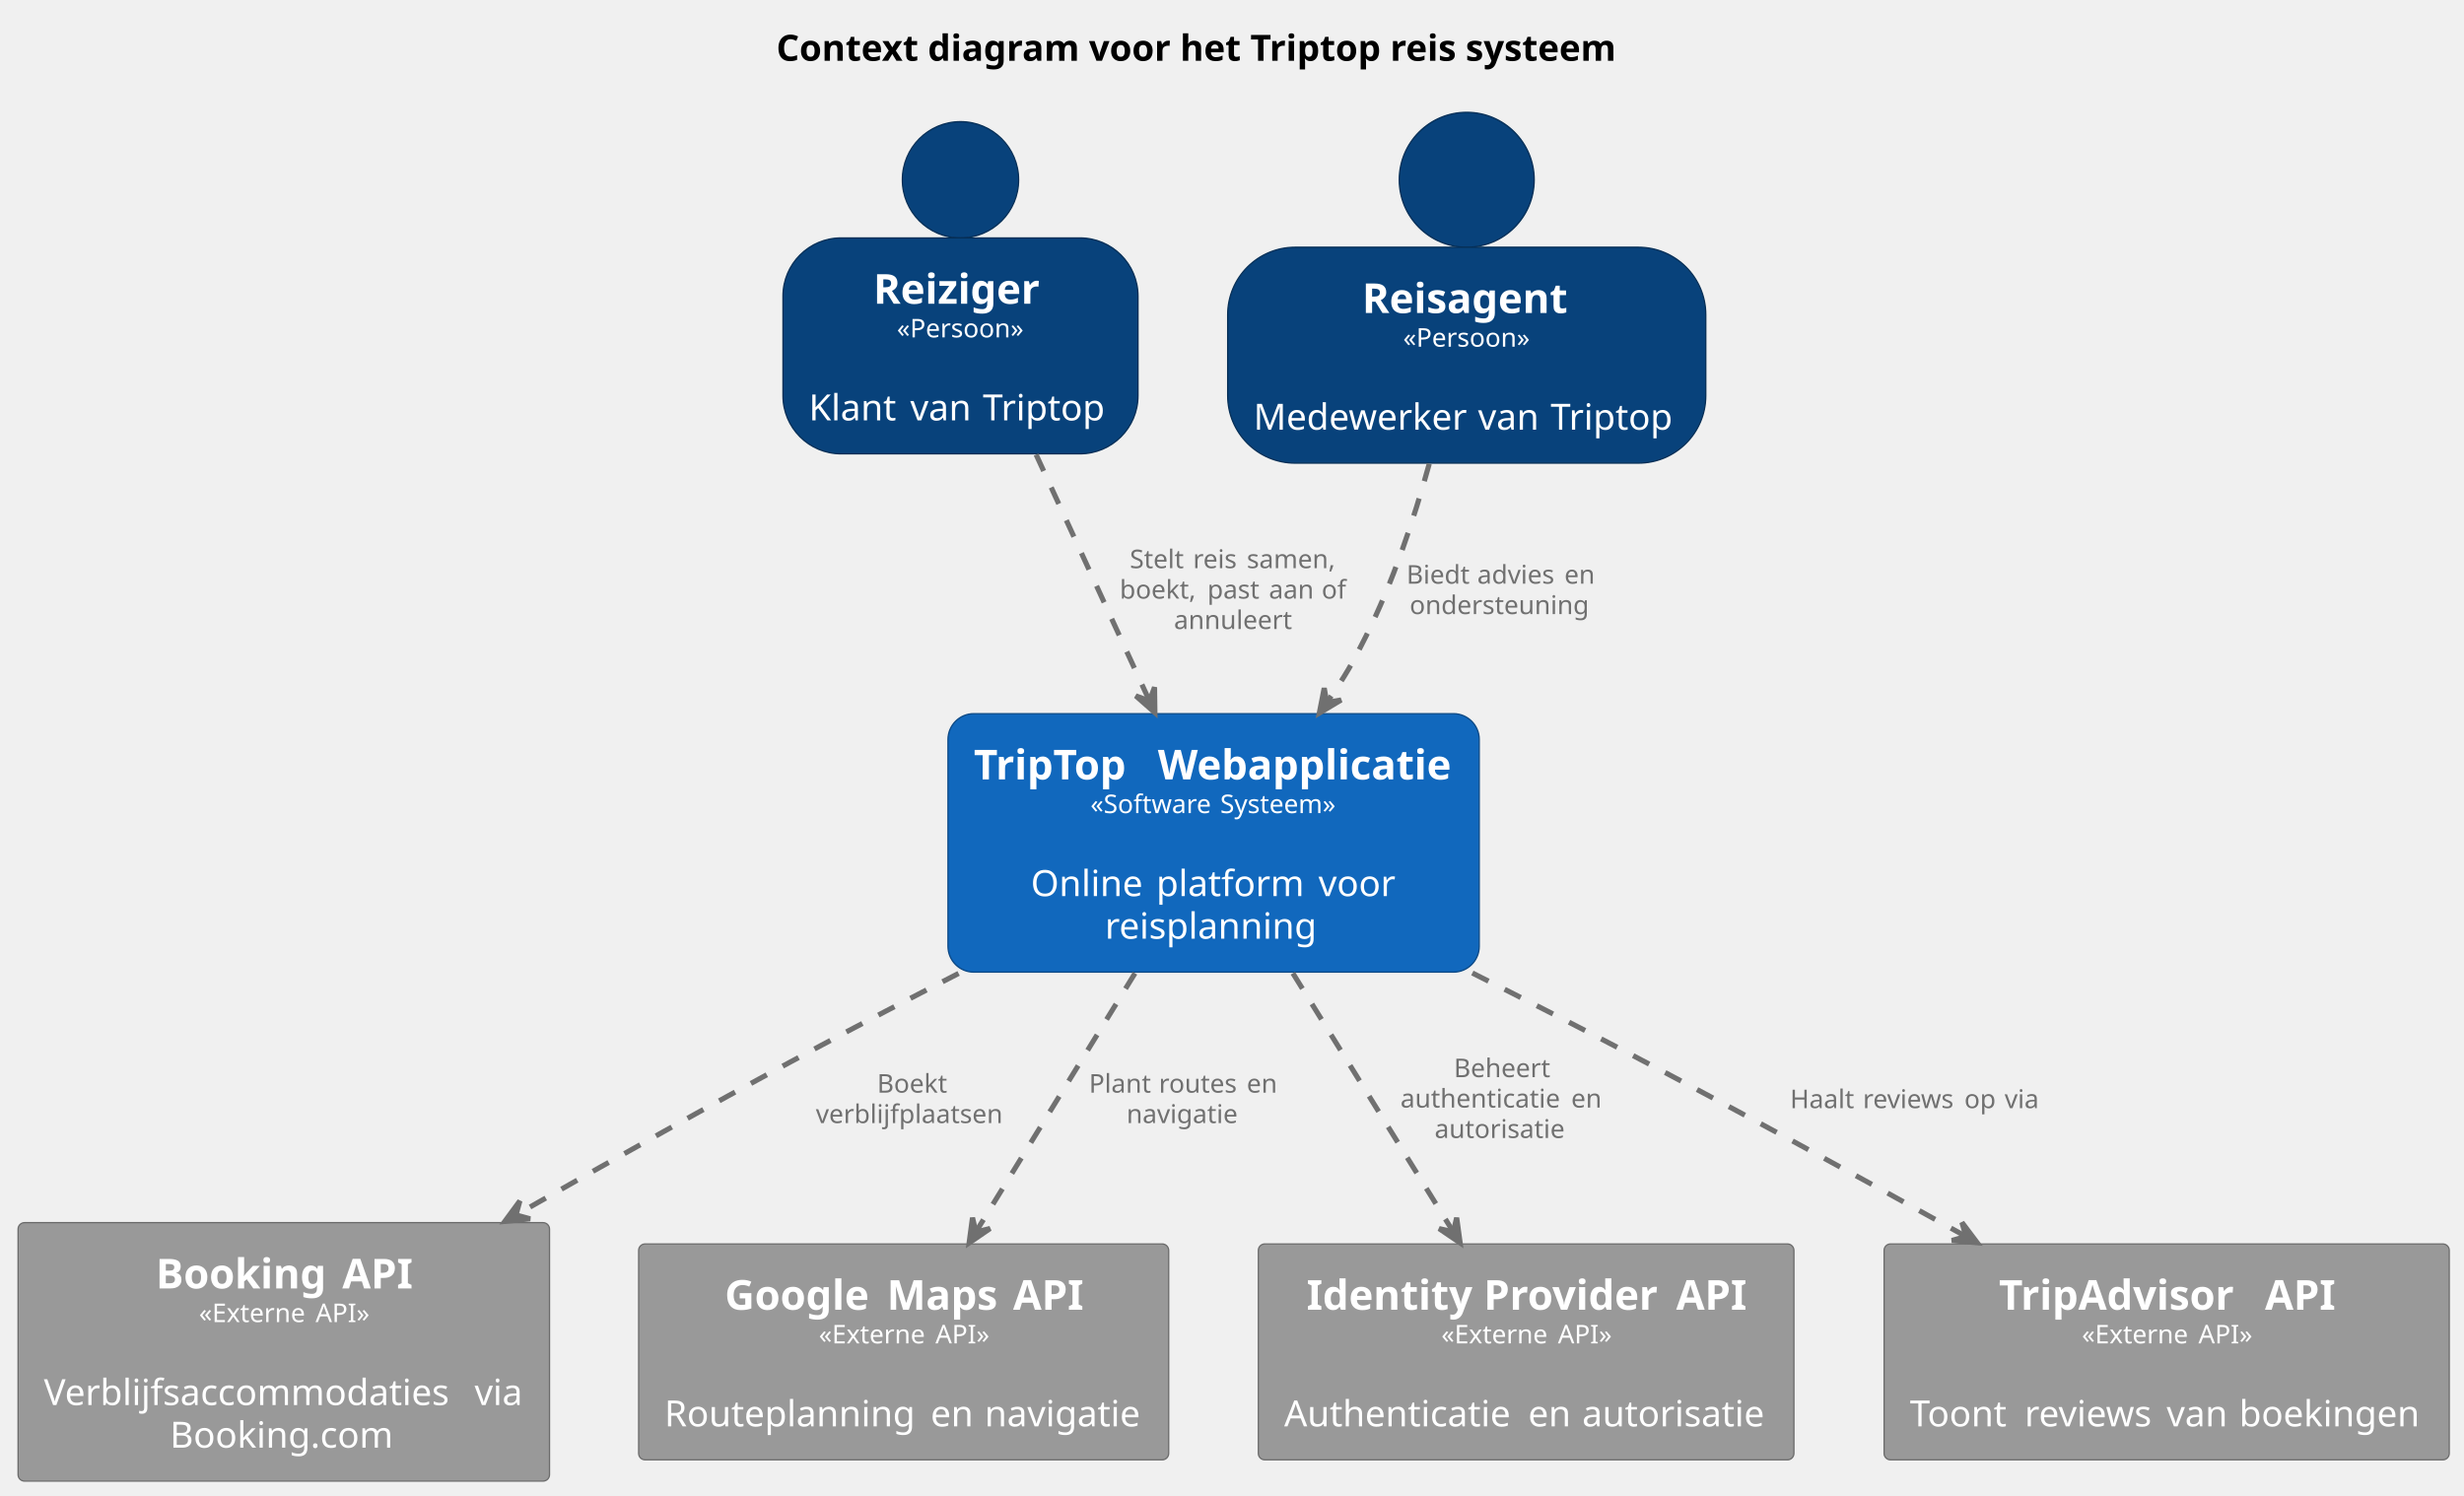
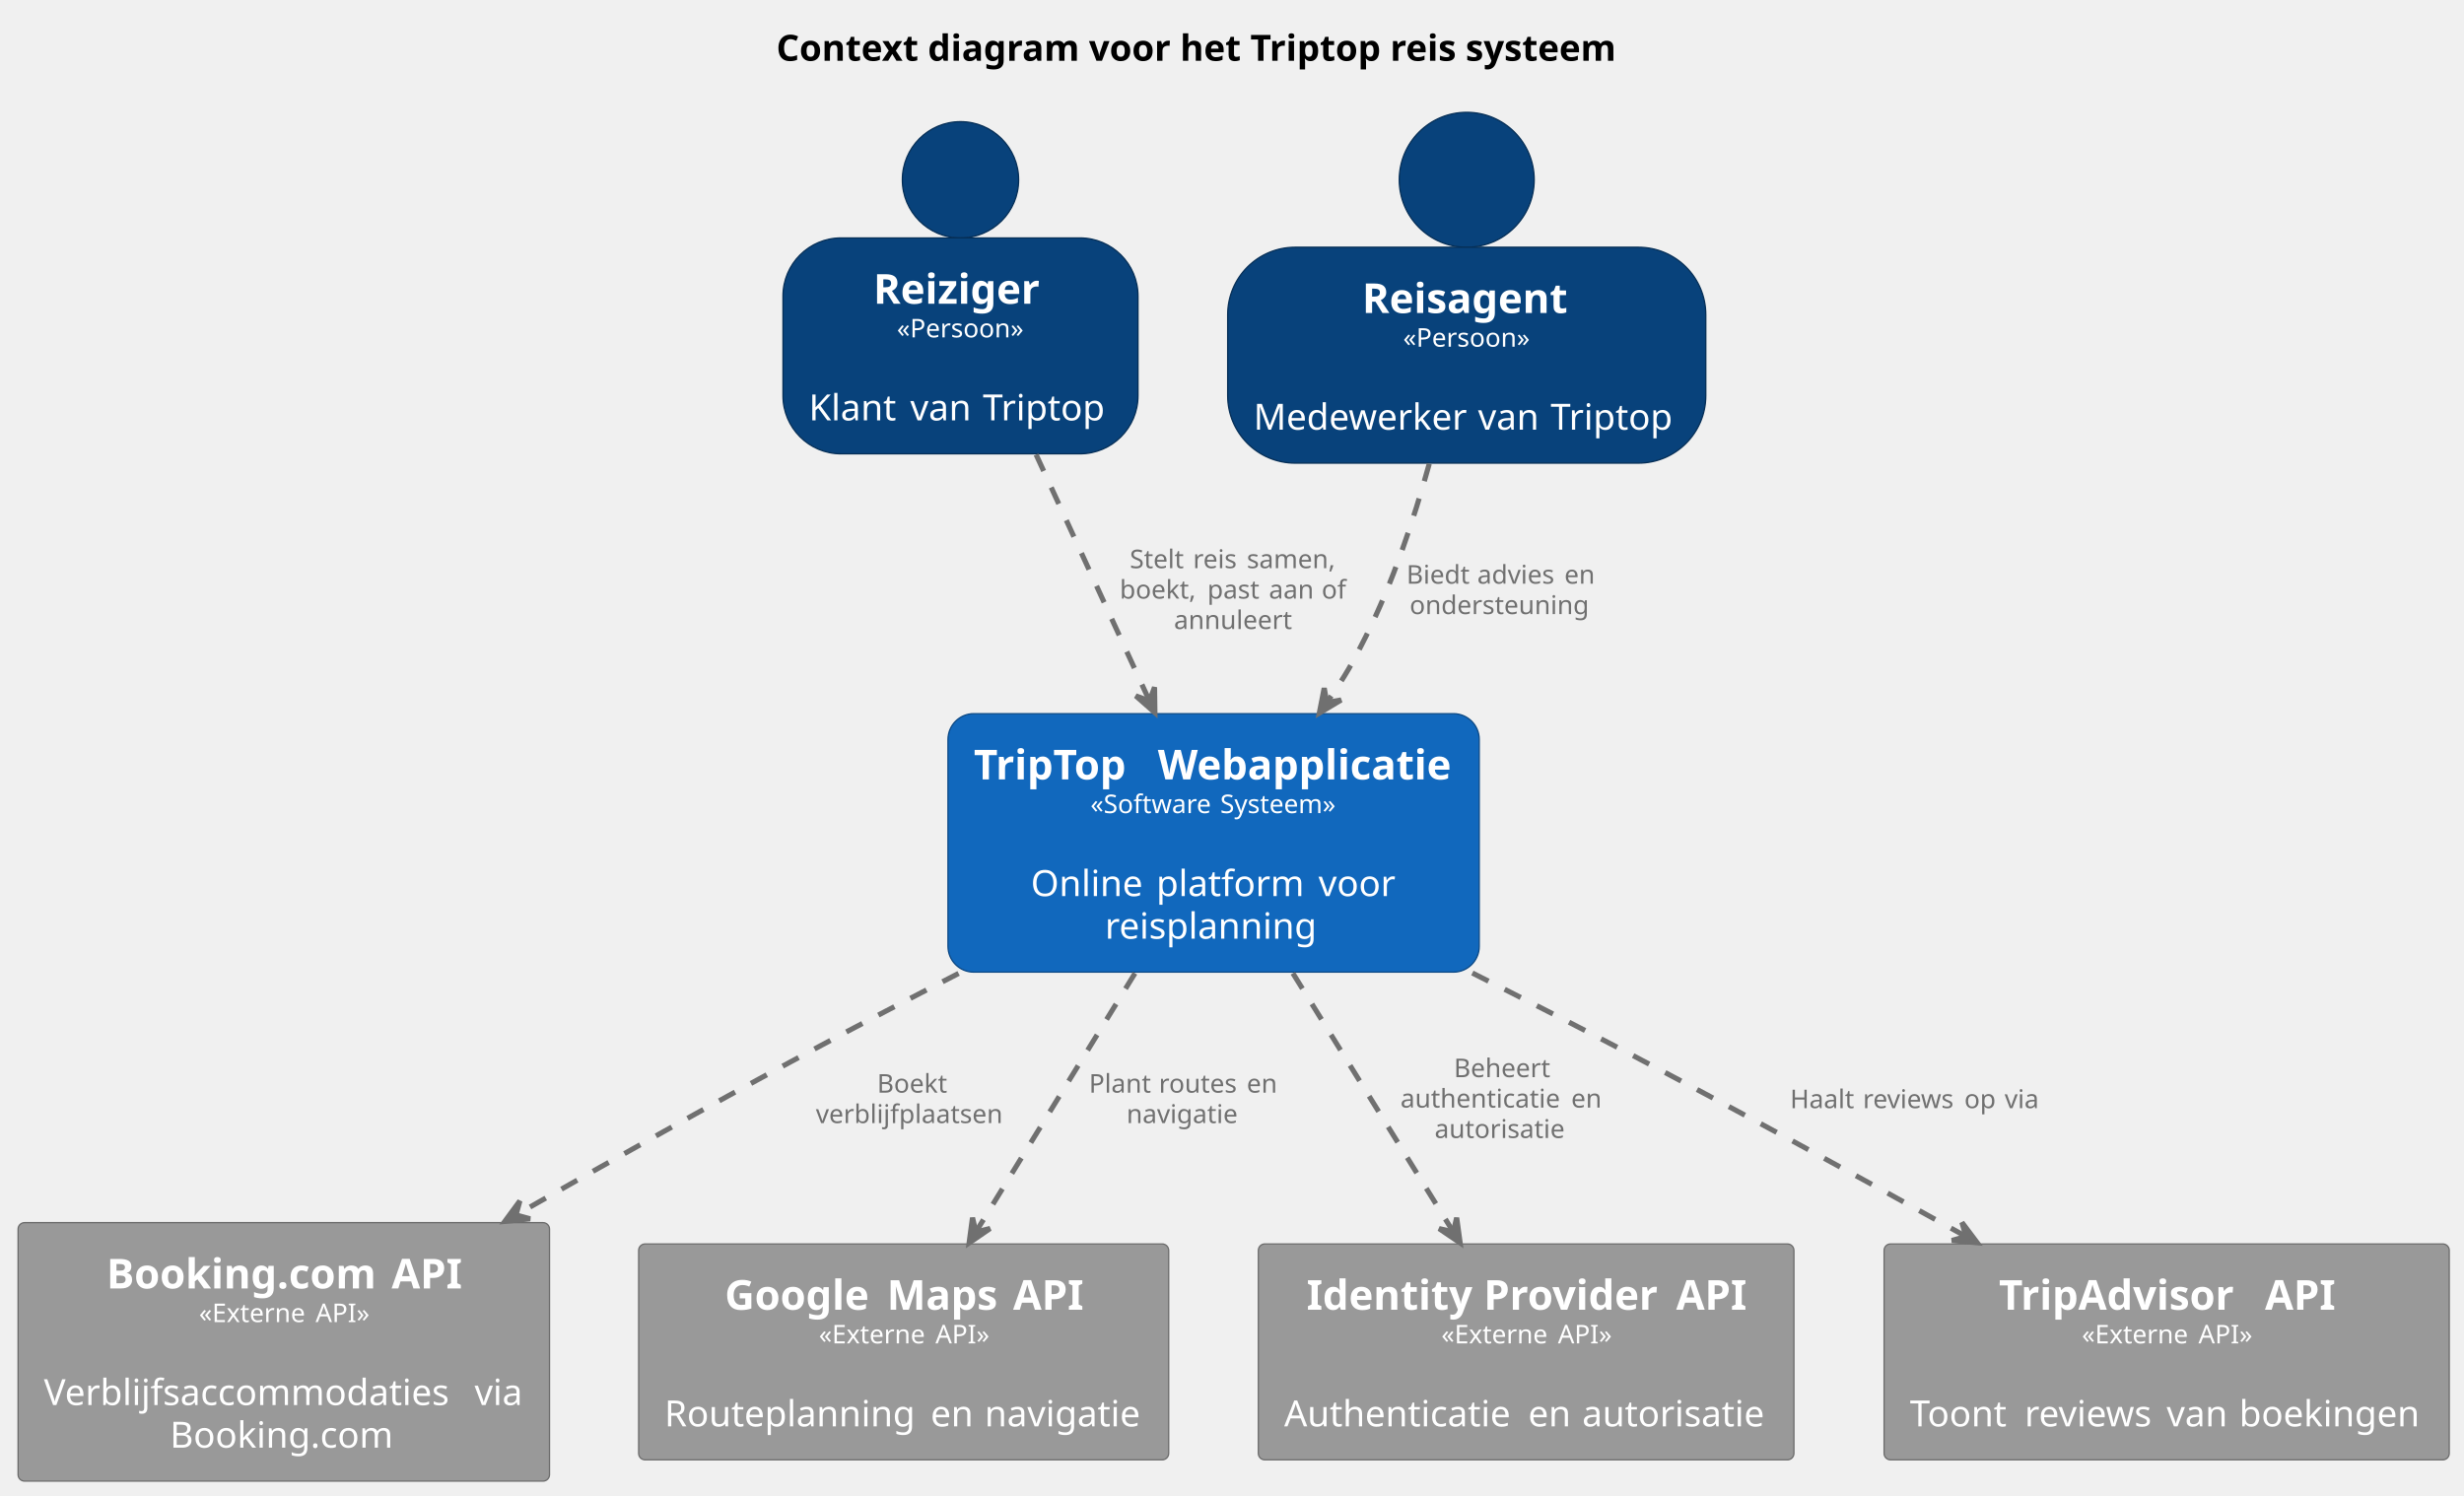
<svg xmlns="http://www.w3.org/2000/svg" contentStyleType="text/css" height="579px" preserveAspectRatio="none" style="width:954px;height:579px;background:#FFFFFF;" version="1.1" viewBox="0 0 954 579" width="954px" zoomAndPan="magnify">
  <defs />
  <g>
    <text fill="#000000" font-family="sans-serif" font-size="14" font-weight="bold" lengthAdjust="spacing" textLength="339.138" x="300.578" y="23.535">Context diagram voor het Triptop reis systeem</text>
    <g id="elem_Reiziger">
      <ellipse cx="371.877" cy="69.619" fill="#08427B" rx="22.511" ry="22.511" style="stroke:#052E56;stroke-width:0.5;" />
      <rect fill="#08427B" height="83.598" rx="22.511" ry="22.511" style="stroke:#052E56;stroke-width:0.5;" width="137.455" x="303.15" y="92.13" />
      <text fill="#FFFFFF" font-family="sans-serif" font-size="16" font-weight="bold" lengthAdjust="spacing" textLength="67.477" x="338.139" y="117.599">Reiziger</text>
      <text fill="#FFFFFF" font-family="sans-serif" font-size="10" lengthAdjust="spacing" textLength="49.258" x="347.249" y="130.642">«Persoon»</text>
      <text fill="#FFFFFF" font-family="sans-serif" font-size="14" lengthAdjust="spacing" textLength="4.43" x="369.663" y="146.287"> </text>
      <text fill="#FFFFFF" font-family="sans-serif" font-size="14" lengthAdjust="spacing" textLength="34.843" x="313.15" y="162.775">Klant</text>
      <text fill="#FFFFFF" font-family="sans-serif" font-size="14" lengthAdjust="spacing" textLength="4.43" x="347.993" y="162.775"> </text>
      <text fill="#FFFFFF" font-family="sans-serif" font-size="14" lengthAdjust="spacing" textLength="23.666" x="352.423" y="162.775">van</text>
      <text fill="#FFFFFF" font-family="sans-serif" font-size="14" lengthAdjust="spacing" textLength="4.43" x="376.089" y="162.775"> </text>
      <text fill="#FFFFFF" font-family="sans-serif" font-size="14" lengthAdjust="spacing" textLength="50.087" x="380.518" y="162.775">Triptop</text>
    </g>
    <g id="elem_Reisagent">
      <ellipse cx="567.884" cy="69.612" fill="#08427B" rx="26.123" ry="26.123" style="stroke:#052E56;stroke-width:0.5;" />
      <rect fill="#08427B" height="83.598" rx="26.123" ry="26.123" style="stroke:#052E56;stroke-width:0.5;" width="185.108" x="475.33" y="95.735" />
      <text fill="#FFFFFF" font-family="sans-serif" font-size="16" font-weight="bold" lengthAdjust="spacing" textLength="80.992" x="527.388" y="121.204">Reisagent</text>
      <text fill="#FFFFFF" font-family="sans-serif" font-size="10" lengthAdjust="spacing" textLength="49.258" x="543.255" y="134.247">«Persoon»</text>
      <text fill="#FFFFFF" font-family="sans-serif" font-size="14" lengthAdjust="spacing" textLength="4.43" x="565.669" y="149.891"> </text>
      <text fill="#FFFFFF" font-family="sans-serif" font-size="14" lengthAdjust="spacing" textLength="82.496" x="485.33" y="166.38">Medewerker</text>
      <text fill="#FFFFFF" font-family="sans-serif" font-size="14" lengthAdjust="spacing" textLength="4.43" x="567.826" y="166.38"> </text>
      <text fill="#FFFFFF" font-family="sans-serif" font-size="14" lengthAdjust="spacing" textLength="23.666" x="572.256" y="166.38">van</text>
      <text fill="#FFFFFF" font-family="sans-serif" font-size="14" lengthAdjust="spacing" textLength="4.43" x="595.922" y="166.38"> </text>
      <text fill="#FFFFFF" font-family="sans-serif" font-size="14" lengthAdjust="spacing" textLength="50.087" x="600.351" y="166.38">Triptop</text>
    </g>
    <g id="elem_TripTopWebapplicatie">
      <rect fill="#1168BD" height="100.086" rx="10" ry="10" style="stroke:#0B4884;stroke-width:0.5;" width="205.688" x="367.04" y="276.338" />
      <text fill="#FFFFFF" font-family="sans-serif" font-size="16" font-weight="bold" lengthAdjust="spacing" textLength="65.977" x="377.04" y="301.807">TripTop</text>
      <text fill="#FFFFFF" font-family="sans-serif" font-size="16" font-weight="bold" lengthAdjust="spacing" textLength="5.273" x="443.017" y="301.807"> </text>
      <text fill="#FFFFFF" font-family="sans-serif" font-size="16" font-weight="bold" lengthAdjust="spacing" textLength="114.438" x="448.29" y="301.807">Webapplicatie</text>
      <text fill="#FFFFFF" font-family="sans-serif" font-size="10" lengthAdjust="spacing" textLength="47.075" x="422.181" y="314.85">«Software</text>
      <text fill="#FFFFFF" font-family="sans-serif" font-size="10" lengthAdjust="spacing" textLength="3.164" x="469.256" y="314.85"> </text>
      <text fill="#FFFFFF" font-family="sans-serif" font-size="10" lengthAdjust="spacing" textLength="45.166" x="472.42" y="314.85">Systeem»</text>
      <text fill="#FFFFFF" font-family="sans-serif" font-size="14" lengthAdjust="spacing" textLength="4.43" x="467.669" y="330.495"> </text>
      <text fill="#FFFFFF" font-family="sans-serif" font-size="14" lengthAdjust="spacing" textLength="44.147" x="399.108" y="346.983">Online</text>
      <text fill="#FFFFFF" font-family="sans-serif" font-size="14" lengthAdjust="spacing" textLength="4.43" x="443.254" y="346.983"> </text>
      <text fill="#FFFFFF" font-family="sans-serif" font-size="14" lengthAdjust="spacing" textLength="58.372" x="447.684" y="346.983">platform</text>
      <text fill="#FFFFFF" font-family="sans-serif" font-size="14" lengthAdjust="spacing" textLength="4.43" x="506.056" y="346.983"> </text>
      <text fill="#FFFFFF" font-family="sans-serif" font-size="14" lengthAdjust="spacing" textLength="30.174" x="510.486" y="346.983">voor</text>
      <text fill="#FFFFFF" font-family="sans-serif" font-size="14" lengthAdjust="spacing" textLength="84.144" x="427.812" y="363.471">reisplanning</text>
    </g>
    <g id="elem_BookingAPI">
      <rect fill="#999999" height="100.086" rx="2.5" ry="2.5" style="stroke:#6B6B6B;stroke-width:0.5;" width="205.76" x="7" y="473.418" />
-       <text fill="#FFFFFF" font-family="sans-serif" font-size="16" font-weight="bold" lengthAdjust="spacing" textLength="66.906" x="60.341" y="498.887">Booking</text>
-       <text fill="#FFFFFF" font-family="sans-serif" font-size="16" font-weight="bold" lengthAdjust="spacing" textLength="5.273" x="127.247" y="498.887"> </text>
-       <text fill="#FFFFFF" font-family="sans-serif" font-size="16" font-weight="bold" lengthAdjust="spacing" textLength="26.898" x="132.52" y="498.887">API</text>
+       <text fill="#FFFFFF" font-family="sans-serif" font-size="16" font-weight="bold" lengthAdjust="spacing" textLength="105.109" x="41.239" y="498.887">Booking.com</text>
+       <text fill="#FFFFFF" font-family="sans-serif" font-size="16" font-weight="bold" lengthAdjust="spacing" textLength="5.273" x="146.349" y="498.887"> </text>
+       <text fill="#FFFFFF" font-family="sans-serif" font-size="16" font-weight="bold" lengthAdjust="spacing" textLength="26.898" x="151.622" y="498.887">API</text>
      <text fill="#FFFFFF" font-family="sans-serif" font-size="10" lengthAdjust="spacing" textLength="41.973" x="77.038" y="511.93">«Externe</text>
      <text fill="#FFFFFF" font-family="sans-serif" font-size="10" lengthAdjust="spacing" textLength="3.164" x="119.011" y="511.93"> </text>
      <text fill="#FFFFFF" font-family="sans-serif" font-size="10" lengthAdjust="spacing" textLength="20.547" x="122.175" y="511.93">API»</text>
      <text fill="#FFFFFF" font-family="sans-serif" font-size="14" lengthAdjust="spacing" textLength="4.43" x="107.665" y="527.574"> </text>
      <text fill="#FFFFFF" font-family="sans-serif" font-size="14" lengthAdjust="spacing" textLength="162.306" x="17" y="544.063">Verblijfsaccommodaties</text>
      <text fill="#FFFFFF" font-family="sans-serif" font-size="14" lengthAdjust="spacing" textLength="4.43" x="179.306" y="544.063"> </text>
      <text fill="#FFFFFF" font-family="sans-serif" font-size="14" lengthAdjust="spacing" textLength="19.024" x="183.735" y="544.063">via</text>
      <text fill="#FFFFFF" font-family="sans-serif" font-size="14" lengthAdjust="spacing" textLength="88.17" x="65.795" y="560.551">Booking.com</text>
    </g>
    <g id="elem_GoogleMapsAPI">
      <rect fill="#999999" height="83.598" rx="2.5" ry="2.5" style="stroke:#6B6B6B;stroke-width:0.5;" width="205.213" x="247.27" y="481.668" />
      <text fill="#FFFFFF" font-family="sans-serif" font-size="16" font-weight="bold" lengthAdjust="spacing" textLength="57.5" x="280.615" y="507.137">Google</text>
      <text fill="#FFFFFF" font-family="sans-serif" font-size="16" font-weight="bold" lengthAdjust="spacing" textLength="5.273" x="338.115" y="507.137"> </text>
      <text fill="#FFFFFF" font-family="sans-serif" font-size="16" font-weight="bold" lengthAdjust="spacing" textLength="43.578" x="343.388" y="507.137">Maps</text>
      <text fill="#FFFFFF" font-family="sans-serif" font-size="16" font-weight="bold" lengthAdjust="spacing" textLength="5.273" x="386.966" y="507.137"> </text>
      <text fill="#FFFFFF" font-family="sans-serif" font-size="16" font-weight="bold" lengthAdjust="spacing" textLength="26.898" x="392.24" y="507.137">API</text>
      <text fill="#FFFFFF" font-family="sans-serif" font-size="10" lengthAdjust="spacing" textLength="41.973" x="317.035" y="520.18">«Externe</text>
      <text fill="#FFFFFF" font-family="sans-serif" font-size="10" lengthAdjust="spacing" textLength="3.164" x="359.007" y="520.18"> </text>
      <text fill="#FFFFFF" font-family="sans-serif" font-size="10" lengthAdjust="spacing" textLength="20.547" x="362.171" y="520.18">API»</text>
      <text fill="#FFFFFF" font-family="sans-serif" font-size="14" lengthAdjust="spacing" textLength="4.43" x="347.662" y="535.824"> </text>
      <text fill="#FFFFFF" font-family="sans-serif" font-size="14" lengthAdjust="spacing" textLength="98.608" x="257.27" y="552.313">Routeplanning</text>
      <text fill="#FFFFFF" font-family="sans-serif" font-size="14" lengthAdjust="spacing" textLength="4.43" x="355.878" y="552.313"> </text>
      <text fill="#FFFFFF" font-family="sans-serif" font-size="14" lengthAdjust="spacing" textLength="16.488" x="360.308" y="552.313">en</text>
      <text fill="#FFFFFF" font-family="sans-serif" font-size="14" lengthAdjust="spacing" textLength="4.43" x="376.796" y="552.313"> </text>
      <text fill="#FFFFFF" font-family="sans-serif" font-size="14" lengthAdjust="spacing" textLength="61.257" x="381.226" y="552.313">navigatie</text>
    </g>
    <g id="elem_IdentityProviderAPI">
      <rect fill="#999999" height="83.598" rx="2.5" ry="2.5" style="stroke:#6B6B6B;stroke-width:0.5;" width="207.359" x="487.2" y="481.668" />
      <text fill="#FFFFFF" font-family="sans-serif" font-size="16" font-weight="bold" lengthAdjust="spacing" textLength="63.289" x="505.887" y="507.137">Identity</text>
      <text fill="#FFFFFF" font-family="sans-serif" font-size="16" font-weight="bold" lengthAdjust="spacing" textLength="5.273" x="569.177" y="507.137"> </text>
      <text fill="#FFFFFF" font-family="sans-serif" font-size="16" font-weight="bold" lengthAdjust="spacing" textLength="69.25" x="574.45" y="507.137">Provider</text>
      <text fill="#FFFFFF" font-family="sans-serif" font-size="16" font-weight="bold" lengthAdjust="spacing" textLength="5.273" x="643.7" y="507.137"> </text>
      <text fill="#FFFFFF" font-family="sans-serif" font-size="16" font-weight="bold" lengthAdjust="spacing" textLength="26.898" x="648.973" y="507.137">API</text>
      <text fill="#FFFFFF" font-family="sans-serif" font-size="10" lengthAdjust="spacing" textLength="41.973" x="558.038" y="520.18">«Externe</text>
      <text fill="#FFFFFF" font-family="sans-serif" font-size="10" lengthAdjust="spacing" textLength="3.164" x="600.01" y="520.18"> </text>
      <text fill="#FFFFFF" font-family="sans-serif" font-size="10" lengthAdjust="spacing" textLength="20.547" x="603.175" y="520.18">API»</text>
      <text fill="#FFFFFF" font-family="sans-serif" font-size="14" lengthAdjust="spacing" textLength="4.43" x="588.665" y="535.824"> </text>
      <text fill="#FFFFFF" font-family="sans-serif" font-size="14" lengthAdjust="spacing" textLength="90.029" x="497.2" y="552.313">Authenticatie</text>
      <text fill="#FFFFFF" font-family="sans-serif" font-size="14" lengthAdjust="spacing" textLength="4.43" x="587.229" y="552.313"> </text>
      <text fill="#FFFFFF" font-family="sans-serif" font-size="14" lengthAdjust="spacing" textLength="16.488" x="591.659" y="552.313">en</text>
      <text fill="#FFFFFF" font-family="sans-serif" font-size="14" lengthAdjust="spacing" textLength="4.43" x="608.147" y="552.313"> </text>
      <text fill="#FFFFFF" font-family="sans-serif" font-size="14" lengthAdjust="spacing" textLength="71.982" x="612.577" y="552.313">autorisatie</text>
    </g>
    <g id="elem_TripAdvisor">
      <rect fill="#999999" height="83.598" rx="2.5" ry="2.5" style="stroke:#6B6B6B;stroke-width:0.5;" width="218.823" x="729.47" y="481.668" />
      <text fill="#FFFFFF" font-family="sans-serif" font-size="16" font-weight="bold" lengthAdjust="spacing" textLength="97.734" x="773.928" y="507.137">TripAdvisor</text>
      <text fill="#FFFFFF" font-family="sans-serif" font-size="16" font-weight="bold" lengthAdjust="spacing" textLength="5.273" x="871.663" y="507.137"> </text>
      <text fill="#FFFFFF" font-family="sans-serif" font-size="16" font-weight="bold" lengthAdjust="spacing" textLength="26.898" x="876.936" y="507.137">API</text>
      <text fill="#FFFFFF" font-family="sans-serif" font-size="10" lengthAdjust="spacing" textLength="41.973" x="806.04" y="520.18">«Externe</text>
      <text fill="#FFFFFF" font-family="sans-serif" font-size="10" lengthAdjust="spacing" textLength="3.164" x="848.013" y="520.18"> </text>
      <text fill="#FFFFFF" font-family="sans-serif" font-size="10" lengthAdjust="spacing" textLength="20.547" x="851.177" y="520.18">API»</text>
      <text fill="#FFFFFF" font-family="sans-serif" font-size="14" lengthAdjust="spacing" textLength="4.43" x="836.667" y="535.824"> </text>
      <text fill="#FFFFFF" font-family="sans-serif" font-size="14" lengthAdjust="spacing" textLength="39.977" x="739.47" y="552.313">Toont</text>
      <text fill="#FFFFFF" font-family="sans-serif" font-size="14" lengthAdjust="spacing" textLength="4.43" x="779.447" y="552.313"> </text>
      <text fill="#FFFFFF" font-family="sans-serif" font-size="14" lengthAdjust="spacing" textLength="50.545" x="783.876" y="552.313">reviews</text>
      <text fill="#FFFFFF" font-family="sans-serif" font-size="14" lengthAdjust="spacing" textLength="4.43" x="834.421" y="552.313"> </text>
      <text fill="#FFFFFF" font-family="sans-serif" font-size="14" lengthAdjust="spacing" textLength="23.666" x="838.851" y="552.313">van</text>
      <text fill="#FFFFFF" font-family="sans-serif" font-size="14" lengthAdjust="spacing" textLength="4.43" x="862.517" y="552.313"> </text>
      <text fill="#FFFFFF" font-family="sans-serif" font-size="14" lengthAdjust="spacing" textLength="71.347" x="866.947" y="552.313">boekingen</text>
    </g>
    <g id="link_Reiziger_TripTopWebapplicatie">
      <path d="M401.15,176.018 C415.87,208.008 430.93,240.748 444.63,270.498 " fill="none" id="Reiziger-to-TripTopWebapplicatie" style="stroke:#707070;stroke-width:2.0;stroke-dasharray:7.0,7.0;" />
      <polygon fill="#707070" points="447.14,275.948,447.009,266.1,445.049,271.407,439.742,269.447,447.14,275.948" style="stroke:#707070;stroke-width:2.0;" />
      <text fill="#707070" font-family="sans-serif" font-size="10" lengthAdjust="spacing" textLength="21.328" x="437.424" y="220.006">Stelt</text>
      <text fill="#707070" font-family="sans-serif" font-size="10" lengthAdjust="spacing" textLength="3.164" x="458.752" y="220.006"> </text>
      <text fill="#707070" font-family="sans-serif" font-size="10" lengthAdjust="spacing" textLength="17.651" x="461.916" y="220.006">reis</text>
      <text fill="#707070" font-family="sans-serif" font-size="10" lengthAdjust="spacing" textLength="3.164" x="479.568" y="220.006"> </text>
      <text fill="#707070" font-family="sans-serif" font-size="10" lengthAdjust="spacing" textLength="34.898" x="482.732" y="220.006">samen,</text>
      <text fill="#707070" font-family="sans-serif" font-size="10" lengthAdjust="spacing" textLength="30.757" x="433.54" y="231.784">boekt,</text>
      <text fill="#707070" font-family="sans-serif" font-size="10" lengthAdjust="spacing" textLength="3.164" x="464.297" y="231.784"> </text>
      <text fill="#707070" font-family="sans-serif" font-size="10" lengthAdjust="spacing" textLength="20.654" x="467.461" y="231.784">past</text>
      <text fill="#707070" font-family="sans-serif" font-size="10" lengthAdjust="spacing" textLength="3.164" x="488.115" y="231.784"> </text>
      <text fill="#707070" font-family="sans-serif" font-size="10" lengthAdjust="spacing" textLength="17.251" x="491.279" y="231.784">aan</text>
      <text fill="#707070" font-family="sans-serif" font-size="10" lengthAdjust="spacing" textLength="3.164" x="508.53" y="231.784"> </text>
      <text fill="#707070" font-family="sans-serif" font-size="10" lengthAdjust="spacing" textLength="9.819" x="511.694" y="231.784">of</text>
      <text fill="#707070" font-family="sans-serif" font-size="10" lengthAdjust="spacing" textLength="46.006" x="454.524" y="243.561">annuleert</text>
    </g>
    <g id="link_Reisagent_TripTopWebapplicatie">
      <path d="M553.37,179.578 C547.32,201.498 539.25,225.528 528.88,246.338 C523.84,256.448 520.928,261.698 514.258,271.198 " fill="none" id="Reisagent-to-TripTopWebapplicatie" style="stroke:#707070;stroke-width:2.0;stroke-dasharray:7.0,7.0;" />
      <polygon fill="#707070" points="510.81,276.108,519.255,271.041,513.683,272.016,512.708,266.444,510.81,276.108" style="stroke:#707070;stroke-width:2.0;" />
      <text fill="#707070" font-family="sans-serif" font-size="10" lengthAdjust="spacing" textLength="24.248" x="544.55" y="226.006">Biedt</text>
      <text fill="#707070" font-family="sans-serif" font-size="10" lengthAdjust="spacing" textLength="3.164" x="568.798" y="226.006"> </text>
      <text fill="#707070" font-family="sans-serif" font-size="10" lengthAdjust="spacing" textLength="30.552" x="571.962" y="226.006">advies</text>
      <text fill="#707070" font-family="sans-serif" font-size="10" lengthAdjust="spacing" textLength="3.164" x="602.514" y="226.006"> </text>
      <text fill="#707070" font-family="sans-serif" font-size="10" lengthAdjust="spacing" textLength="11.777" x="605.678" y="226.006">en</text>
      <text fill="#707070" font-family="sans-serif" font-size="10" lengthAdjust="spacing" textLength="70.459" x="545.773" y="237.784">ondersteuning</text>
    </g>
    <g id="link_TripTopWebapplicatie_BookingAPI">
      <path d="M371.15,376.918 C352.39,386.558 332.97,396.698 314.88,406.418 C275.35,427.678 237.24,449.063 200.66,469.953 " fill="none" id="TripTopWebapplicatie-to-BookingAPI" style="stroke:#707070;stroke-width:2.0;stroke-dasharray:7.0,7.0;" />
      <polygon fill="#707070" points="195.45,472.928,205.249,471.939,199.792,470.449,201.282,464.992,195.45,472.928" style="stroke:#707070;stroke-width:2.0;" />
      <text fill="#707070" font-family="sans-serif" font-size="10" lengthAdjust="spacing" textLength="27.051" x="339.593" y="423.086">Boekt</text>
      <text fill="#707070" font-family="sans-serif" font-size="10" lengthAdjust="spacing" textLength="74.478" x="315.88" y="434.864">verblijfplaatsen</text>
    </g>
    <g id="link_TripTopWebapplicatie_GoogleMapsAPI">
      <path d="M439.44,376.858 C419.59,409.148 397.115,445.688 378.365,476.158 " fill="none" id="TripTopWebapplicatie-to-GoogleMapsAPI" style="stroke:#707070;stroke-width:2.0;stroke-dasharray:7.0,7.0;" />
      <polygon fill="#707070" points="375.22,481.268,383.343,475.7,377.84,477.01,376.53,471.507,375.22,481.268" style="stroke:#707070;stroke-width:2.0;" />
      <text fill="#707070" font-family="sans-serif" font-size="10" lengthAdjust="spacing" textLength="23.887" x="421.63" y="423.086">Plant</text>
      <text fill="#707070" font-family="sans-serif" font-size="10" lengthAdjust="spacing" textLength="3.164" x="445.517" y="423.086"> </text>
      <text fill="#707070" font-family="sans-serif" font-size="10" lengthAdjust="spacing" textLength="30.85" x="448.681" y="423.086">routes</text>
      <text fill="#707070" font-family="sans-serif" font-size="10" lengthAdjust="spacing" textLength="3.164" x="479.53" y="423.086"> </text>
      <text fill="#707070" font-family="sans-serif" font-size="10" lengthAdjust="spacing" textLength="11.777" x="482.695" y="423.086">en</text>
      <text fill="#707070" font-family="sans-serif" font-size="10" lengthAdjust="spacing" textLength="43.755" x="436.173" y="434.864">navigatie</text>
    </g>
    <g id="link_TripTopWebapplicatie_IdentityProviderAPI">
      <path d="M500.57,376.858 C520.59,409.148 543.267,445.7 562.167,476.17 " fill="none" id="TripTopWebapplicatie-to-IdentityProviderAPI" style="stroke:#707070;stroke-width:2.0;stroke-dasharray:7.0,7.0;" />
      <polygon fill="#707070" points="565.33,481.268,563.985,471.512,562.694,477.019,557.187,475.729,565.33,481.268" style="stroke:#707070;stroke-width:2.0;" />
      <text fill="#707070" font-family="sans-serif" font-size="10" lengthAdjust="spacing" textLength="36.504" x="562.904" y="417.086">Beheert</text>
      <text fill="#707070" font-family="sans-serif" font-size="10" lengthAdjust="spacing" textLength="62.93" x="542.22" y="428.864">authenticatie</text>
      <text fill="#707070" font-family="sans-serif" font-size="10" lengthAdjust="spacing" textLength="3.164" x="605.15" y="428.864"> </text>
      <text fill="#707070" font-family="sans-serif" font-size="10" lengthAdjust="spacing" textLength="11.777" x="608.314" y="428.864">en</text>
      <text fill="#707070" font-family="sans-serif" font-size="10" lengthAdjust="spacing" textLength="51.416" x="555.447" y="440.641">autorisatie</text>
    </g>
    <g id="link_TripTopWebapplicatie_TripAdvisor">
      <path d="M570.06,376.758 C589.32,386.458 609.28,396.658 627.88,406.418 C673.97,430.608 719.888,455.8 760.288,478.29 " fill="none" id="TripTopWebapplicatie-to-TripAdvisor" style="stroke:#707070;stroke-width:2.0;stroke-dasharray:7.0,7.0;" />
      <polygon fill="#707070" points="765.53,481.208,759.612,473.336,761.161,478.776,755.721,480.326,765.53,481.208" style="stroke:#707070;stroke-width:2.0;" />
      <text fill="#707070" font-family="sans-serif" font-size="10" lengthAdjust="spacing" textLength="25.024" x="693.08" y="429.086">Haalt</text>
      <text fill="#707070" font-family="sans-serif" font-size="10" lengthAdjust="spacing" textLength="3.164" x="718.104" y="429.086"> </text>
      <text fill="#707070" font-family="sans-serif" font-size="10" lengthAdjust="spacing" textLength="36.103" x="721.269" y="429.086">reviews</text>
      <text fill="#707070" font-family="sans-serif" font-size="10" lengthAdjust="spacing" textLength="3.164" x="757.372" y="429.086"> </text>
      <text fill="#707070" font-family="sans-serif" font-size="10" lengthAdjust="spacing" textLength="12.437" x="760.536" y="429.086">op</text>
      <text fill="#707070" font-family="sans-serif" font-size="10" lengthAdjust="spacing" textLength="3.164" x="772.973" y="429.086"> </text>
      <text fill="#707070" font-family="sans-serif" font-size="10" lengthAdjust="spacing" textLength="13.589" x="776.137" y="429.086">via</text>
    </g>
  </g>
</svg>
